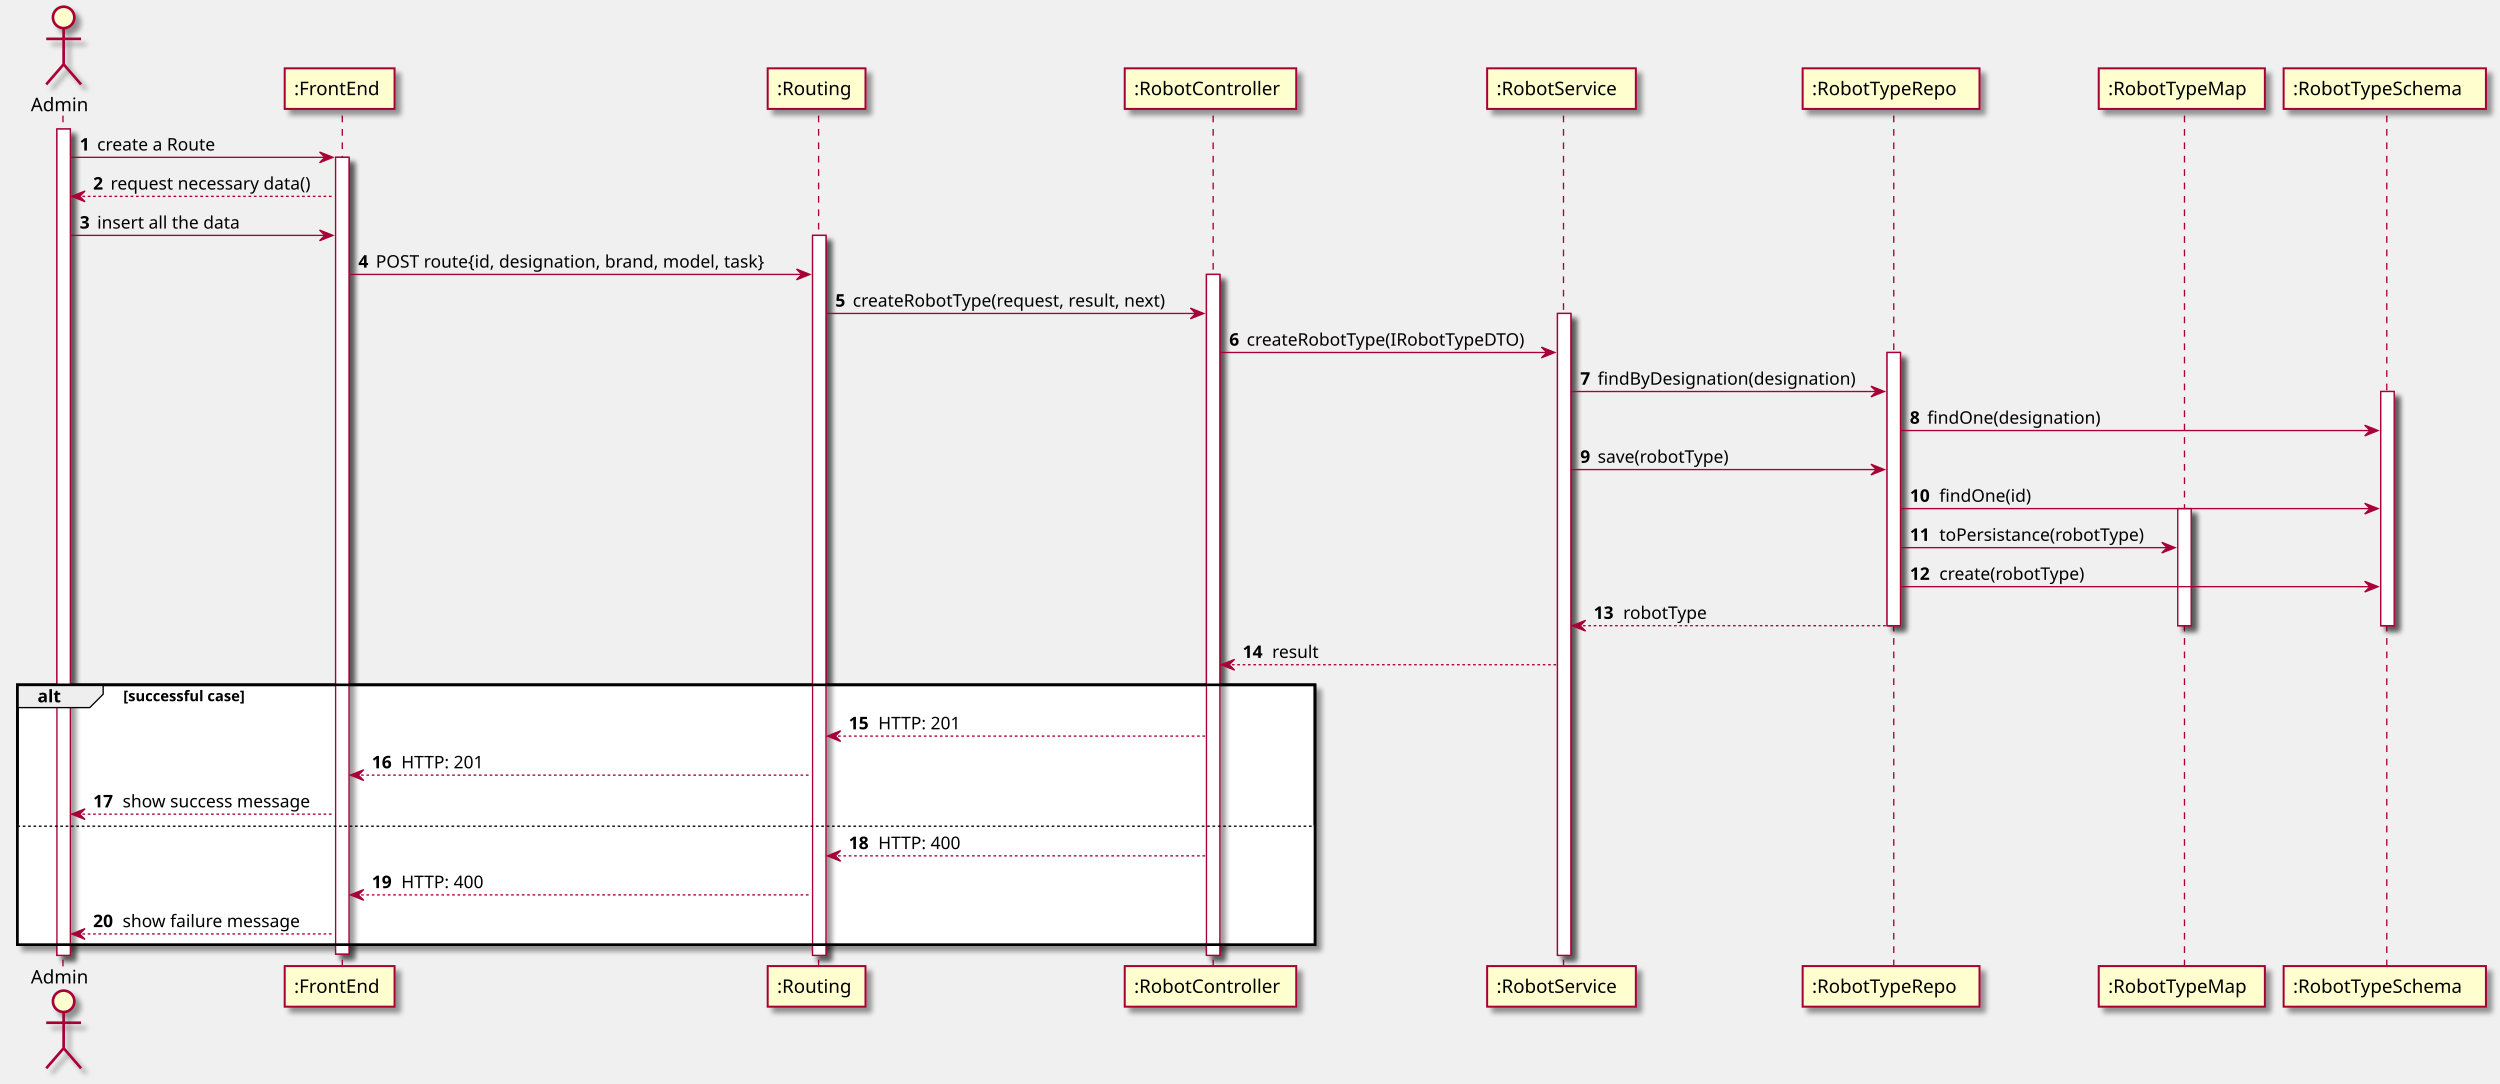
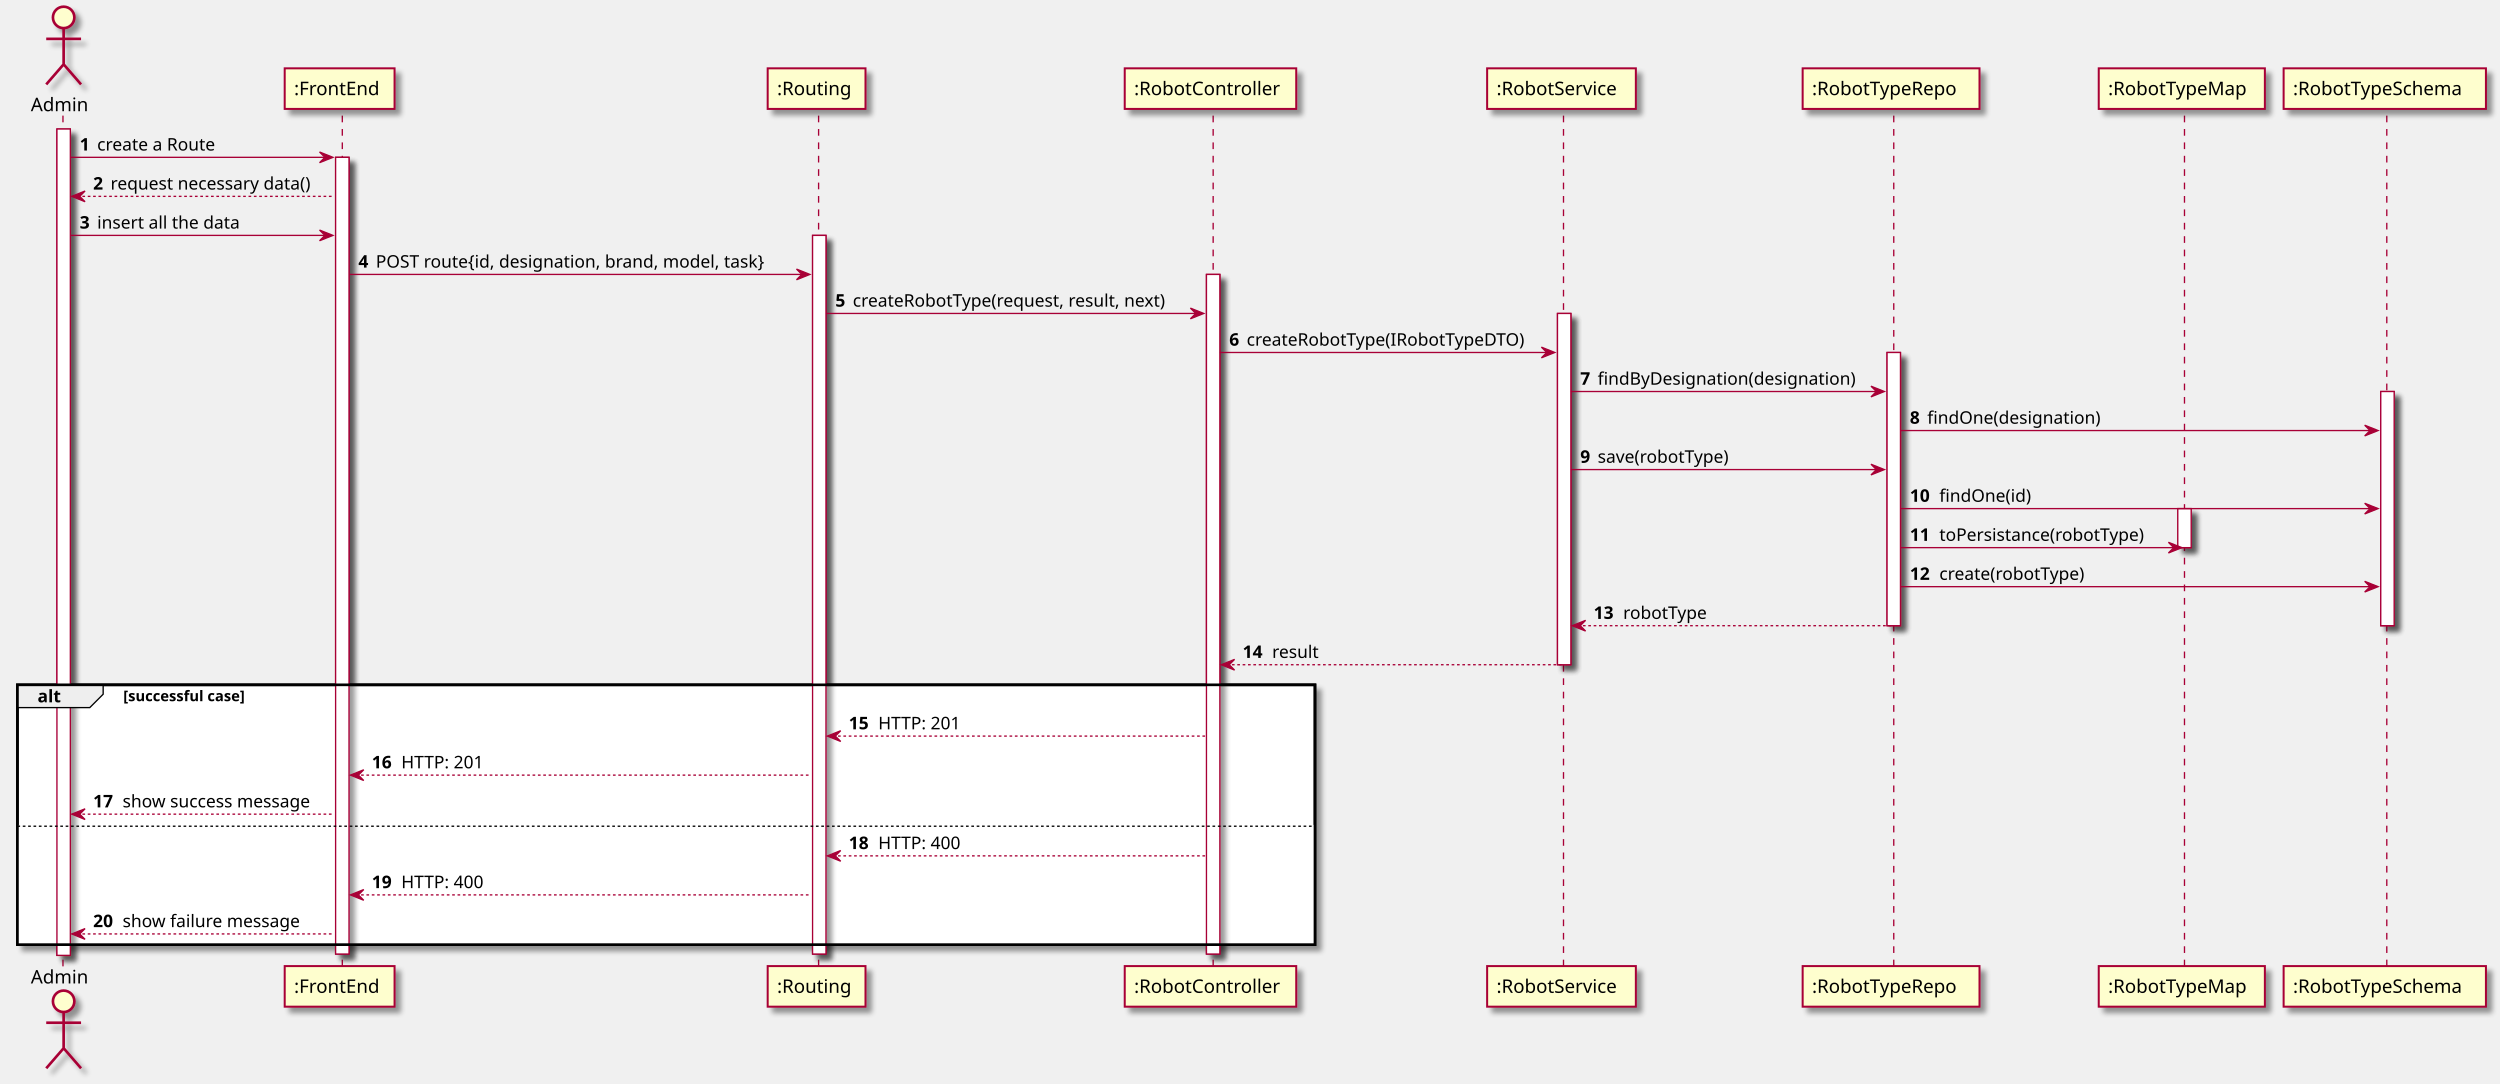
<svg xmlns="http://www.w3.org/2000/svg" contentScriptType="application/ecmascript" contentStyleType="text/css" height="809px" preserveAspectRatio="none" style="width:1866px;height:809px;" version="1.1" viewBox="0 0 1866 809" width="1866px" zoomAndPan="magnify">
  <defs>
-     <filter height="300%" id="f1a6i0g2o8wicx" width="300%" x="-1" y="-1">
+     <filter height="300%" id="fw5zcpmapr2z7" width="300%" x="-1" y="-1">
      <feGaussianBlur result="blurOut" stdDeviation="2.0" />
      <feColorMatrix in="blurOut" result="blurOut2" type="matrix" values="0 0 0 0 0 0 0 0 0 0 0 0 0 0 0 0 0 0 .4 0" />
      <feOffset dx="4.0" dy="4.0" in="blurOut2" result="blurOut3" />
      <feBlend in="SourceGraphic" in2="blurOut3" mode="normal" />
    </filter>
  </defs>
  <g>
-     <rect fill="#FFFFFF" filter="url(#f1a6i0g2o8wicx)" height="616.789" style="stroke: #A80036; stroke-width: 1.0;" width="10" x="42.5" y="96.297" />
-     <rect fill="#FFFFFF" filter="url(#f1a6i0g2o8wicx)" height="594.656" style="stroke: #A80036; stroke-width: 1.0;" width="10" x="250.5" y="117.43" />
-     <rect fill="#FFFFFF" filter="url(#f1a6i0g2o8wicx)" height="537.391" style="stroke: #A80036; stroke-width: 1.0;" width="10" x="606.5" y="175.695" />
-     <rect fill="#FFFFFF" filter="url(#f1a6i0g2o8wicx)" height="508.258" style="stroke: #A80036; stroke-width: 1.0;" width="10" x="900.5" y="204.828" />
-     <rect fill="#FFFFFF" filter="url(#f1a6i0g2o8wicx)" height="479.125" style="stroke: #A80036; stroke-width: 1.0;" width="10" x="1162.5" y="233.961" />
-     <rect fill="#FFFFFF" filter="url(#f1a6i0g2o8wicx)" height="203.93" style="stroke: #A80036; stroke-width: 1.0;" width="10" x="1408.5" y="263.094" />
-     <rect fill="#FFFFFF" filter="url(#f1a6i0g2o8wicx)" height="87.398" style="stroke: #A80036; stroke-width: 1.0;" width="10" x="1625.5" y="379.625" />
-     <rect fill="#FFFFFF" filter="url(#f1a6i0g2o8wicx)" height="174.797" style="stroke: #A80036; stroke-width: 1.0;" width="10" x="1777" y="292.227" />
-     <rect fill="#FFFFFF" filter="url(#f1a6i0g2o8wicx)" height="193.93" style="stroke: #000000; stroke-width: 2.0;" width="968.5" x="13" y="511.156" />
+     <rect fill="#FFFFFF" filter="url(#fw5zcpmapr2z7)" height="616.789" style="stroke: #A80036; stroke-width: 1.0;" width="10" x="42.5" y="96.297" />
+     <rect fill="#FFFFFF" filter="url(#fw5zcpmapr2z7)" height="594.656" style="stroke: #A80036; stroke-width: 1.0;" width="10" x="250.5" y="117.43" />
+     <rect fill="#FFFFFF" filter="url(#fw5zcpmapr2z7)" height="536.391" style="stroke: #A80036; stroke-width: 1.0;" width="10" x="606.5" y="175.695" />
+     <rect fill="#FFFFFF" filter="url(#fw5zcpmapr2z7)" height="507.258" style="stroke: #A80036; stroke-width: 1.0;" width="10" x="900.5" y="204.828" />
+     <rect fill="#FFFFFF" filter="url(#fw5zcpmapr2z7)" height="262.195" style="stroke: #A80036; stroke-width: 1.0;" width="10" x="1162.5" y="233.961" />
+     <rect fill="#FFFFFF" filter="url(#fw5zcpmapr2z7)" height="203.93" style="stroke: #A80036; stroke-width: 1.0;" width="10" x="1408.5" y="263.094" />
+     <rect fill="#FFFFFF" filter="url(#fw5zcpmapr2z7)" height="29.133" style="stroke: #A80036; stroke-width: 1.0;" width="10" x="1625.5" y="379.625" />
+     <rect fill="#FFFFFF" filter="url(#fw5zcpmapr2z7)" height="174.797" style="stroke: #A80036; stroke-width: 1.0;" width="10" x="1777" y="292.227" />
+     <rect fill="#FFFFFF" filter="url(#fw5zcpmapr2z7)" height="193.93" style="stroke: #000000; stroke-width: 2.0;" width="968.5" x="13" y="511.156" />
    <rect fill="#FFFFFF" height="89.398" style="stroke: none; stroke-width: 1.0;" width="968.5" x="13" y="615.688" />
    <line style="stroke: #A80036; stroke-width: 1.0; stroke-dasharray: 5.0,5.0;" x1="47" x2="47" y1="86.297" y2="722.086" />
    <line style="stroke: #A80036; stroke-width: 1.0; stroke-dasharray: 5.0,5.0;" x1="255.5" x2="255.5" y1="86.297" y2="722.086" />
    <line style="stroke: #A80036; stroke-width: 1.0; stroke-dasharray: 5.0,5.0;" x1="611" x2="611" y1="86.297" y2="722.086" />
    <line style="stroke: #A80036; stroke-width: 1.0; stroke-dasharray: 5.0,5.0;" x1="905.5" x2="905.5" y1="86.297" y2="722.086" />
    <line style="stroke: #A80036; stroke-width: 1.0; stroke-dasharray: 5.0,5.0;" x1="1167" x2="1167" y1="86.297" y2="722.086" />
    <line style="stroke: #A80036; stroke-width: 1.0; stroke-dasharray: 5.0,5.0;" x1="1413.5" x2="1413.5" y1="86.297" y2="722.086" />
    <line style="stroke: #A80036; stroke-width: 1.0; stroke-dasharray: 5.0,5.0;" x1="1630.5" x2="1630.5" y1="86.297" y2="722.086" />
    <line style="stroke: #A80036; stroke-width: 1.0; stroke-dasharray: 5.0,5.0;" x1="1781.5" x2="1781.5" y1="86.297" y2="722.086" />
    <text fill="#000000" font-family="sans-serif" font-size="14" lengthAdjust="spacingAndGlyphs" textLength="43" x="23" y="82.995">Admin</text>
-     <ellipse cx="47.5" cy="13" fill="#FEFECE" filter="url(#f1a6i0g2o8wicx)" rx="8" ry="8" style="stroke: #A80036; stroke-width: 2.0;" />
-     <path d="M47.5,21 L47.5,48 M34.5,29 L60.5,29 M47.5,48 L34.5,63 M47.5,48 L60.5,63 " fill="none" filter="url(#f1a6i0g2o8wicx)" style="stroke: #A80036; stroke-width: 2.0;" />
+     <ellipse cx="47.5" cy="13" fill="#FEFECE" filter="url(#fw5zcpmapr2z7)" rx="8" ry="8" style="stroke: #A80036; stroke-width: 2.0;" />
+     <path d="M47.5,21 L47.5,48 M34.5,29 L60.5,29 M47.5,48 L34.5,63 M47.5,48 L60.5,63 " fill="none" filter="url(#fw5zcpmapr2z7)" style="stroke: #A80036; stroke-width: 2.0;" />
    <text fill="#000000" font-family="sans-serif" font-size="14" lengthAdjust="spacingAndGlyphs" textLength="43" x="23" y="734.081">Admin</text>
-     <ellipse cx="47.5" cy="747.383" fill="#FEFECE" filter="url(#f1a6i0g2o8wicx)" rx="8" ry="8" style="stroke: #A80036; stroke-width: 2.0;" />
-     <path d="M47.5,755.383 L47.5,782.383 M34.5,763.383 L60.5,763.383 M47.5,782.383 L34.5,797.383 M47.5,782.383 L60.5,797.383 " fill="none" filter="url(#f1a6i0g2o8wicx)" style="stroke: #A80036; stroke-width: 2.0;" />
-     <rect fill="#FEFECE" filter="url(#f1a6i0g2o8wicx)" height="30.297" style="stroke: #A80036; stroke-width: 1.5;" width="82" x="212.5" y="51" />
+     <ellipse cx="47.5" cy="747.383" fill="#FEFECE" filter="url(#fw5zcpmapr2z7)" rx="8" ry="8" style="stroke: #A80036; stroke-width: 2.0;" />
+     <path d="M47.5,755.383 L47.5,782.383 M34.5,763.383 L60.5,763.383 M47.5,782.383 L34.5,797.383 M47.5,782.383 L60.5,797.383 " fill="none" filter="url(#fw5zcpmapr2z7)" style="stroke: #A80036; stroke-width: 2.0;" />
+     <rect fill="#FEFECE" filter="url(#fw5zcpmapr2z7)" height="30.297" style="stroke: #A80036; stroke-width: 1.5;" width="82" x="212.5" y="51" />
    <text fill="#000000" font-family="sans-serif" font-size="14" lengthAdjust="spacingAndGlyphs" textLength="68" x="219.5" y="70.995">:FrontEnd</text>
-     <rect fill="#FEFECE" filter="url(#f1a6i0g2o8wicx)" height="30.297" style="stroke: #A80036; stroke-width: 1.5;" width="82" x="212.5" y="721.086" />
+     <rect fill="#FEFECE" filter="url(#fw5zcpmapr2z7)" height="30.297" style="stroke: #A80036; stroke-width: 1.5;" width="82" x="212.5" y="721.086" />
    <text fill="#000000" font-family="sans-serif" font-size="14" lengthAdjust="spacingAndGlyphs" textLength="68" x="219.5" y="741.081">:FrontEnd</text>
-     <rect fill="#FEFECE" filter="url(#f1a6i0g2o8wicx)" height="30.297" style="stroke: #A80036; stroke-width: 1.5;" width="73" x="573" y="51" />
+     <rect fill="#FEFECE" filter="url(#fw5zcpmapr2z7)" height="30.297" style="stroke: #A80036; stroke-width: 1.5;" width="73" x="573" y="51" />
    <text fill="#000000" font-family="sans-serif" font-size="14" lengthAdjust="spacingAndGlyphs" textLength="59" x="580" y="70.995">:Routing</text>
-     <rect fill="#FEFECE" filter="url(#f1a6i0g2o8wicx)" height="30.297" style="stroke: #A80036; stroke-width: 1.5;" width="73" x="573" y="721.086" />
+     <rect fill="#FEFECE" filter="url(#fw5zcpmapr2z7)" height="30.297" style="stroke: #A80036; stroke-width: 1.5;" width="73" x="573" y="721.086" />
    <text fill="#000000" font-family="sans-serif" font-size="14" lengthAdjust="spacingAndGlyphs" textLength="59" x="580" y="741.081">:Routing</text>
-     <rect fill="#FEFECE" filter="url(#f1a6i0g2o8wicx)" height="30.297" style="stroke: #A80036; stroke-width: 1.5;" width="128" x="839.5" y="51" />
+     <rect fill="#FEFECE" filter="url(#fw5zcpmapr2z7)" height="30.297" style="stroke: #A80036; stroke-width: 1.5;" width="128" x="839.5" y="51" />
    <text fill="#000000" font-family="sans-serif" font-size="14" lengthAdjust="spacingAndGlyphs" textLength="114" x="846.5" y="70.995">:RobotController</text>
-     <rect fill="#FEFECE" filter="url(#f1a6i0g2o8wicx)" height="30.297" style="stroke: #A80036; stroke-width: 1.5;" width="128" x="839.5" y="721.086" />
+     <rect fill="#FEFECE" filter="url(#fw5zcpmapr2z7)" height="30.297" style="stroke: #A80036; stroke-width: 1.5;" width="128" x="839.5" y="721.086" />
    <text fill="#000000" font-family="sans-serif" font-size="14" lengthAdjust="spacingAndGlyphs" textLength="114" x="846.5" y="741.081">:RobotController</text>
-     <rect fill="#FEFECE" filter="url(#f1a6i0g2o8wicx)" height="30.297" style="stroke: #A80036; stroke-width: 1.5;" width="111" x="1110" y="51" />
+     <rect fill="#FEFECE" filter="url(#fw5zcpmapr2z7)" height="30.297" style="stroke: #A80036; stroke-width: 1.5;" width="111" x="1110" y="51" />
    <text fill="#000000" font-family="sans-serif" font-size="14" lengthAdjust="spacingAndGlyphs" textLength="97" x="1117" y="70.995">:RobotService</text>
-     <rect fill="#FEFECE" filter="url(#f1a6i0g2o8wicx)" height="30.297" style="stroke: #A80036; stroke-width: 1.5;" width="111" x="1110" y="721.086" />
+     <rect fill="#FEFECE" filter="url(#fw5zcpmapr2z7)" height="30.297" style="stroke: #A80036; stroke-width: 1.5;" width="111" x="1110" y="721.086" />
    <text fill="#000000" font-family="sans-serif" font-size="14" lengthAdjust="spacingAndGlyphs" textLength="97" x="1117" y="741.081">:RobotService</text>
-     <rect fill="#FEFECE" filter="url(#f1a6i0g2o8wicx)" height="30.297" style="stroke: #A80036; stroke-width: 1.5;" width="132" x="1345.5" y="51" />
+     <rect fill="#FEFECE" filter="url(#fw5zcpmapr2z7)" height="30.297" style="stroke: #A80036; stroke-width: 1.5;" width="132" x="1345.5" y="51" />
    <text fill="#000000" font-family="sans-serif" font-size="14" lengthAdjust="spacingAndGlyphs" textLength="118" x="1352.5" y="70.995">:RobotTypeRepo</text>
-     <rect fill="#FEFECE" filter="url(#f1a6i0g2o8wicx)" height="30.297" style="stroke: #A80036; stroke-width: 1.5;" width="132" x="1345.5" y="721.086" />
+     <rect fill="#FEFECE" filter="url(#fw5zcpmapr2z7)" height="30.297" style="stroke: #A80036; stroke-width: 1.5;" width="132" x="1345.5" y="721.086" />
    <text fill="#000000" font-family="sans-serif" font-size="14" lengthAdjust="spacingAndGlyphs" textLength="118" x="1352.5" y="741.081">:RobotTypeRepo</text>
-     <rect fill="#FEFECE" filter="url(#f1a6i0g2o8wicx)" height="30.297" style="stroke: #A80036; stroke-width: 1.5;" width="124" x="1566.5" y="51" />
+     <rect fill="#FEFECE" filter="url(#fw5zcpmapr2z7)" height="30.297" style="stroke: #A80036; stroke-width: 1.5;" width="124" x="1566.5" y="51" />
    <text fill="#000000" font-family="sans-serif" font-size="14" lengthAdjust="spacingAndGlyphs" textLength="110" x="1573.5" y="70.995">:RobotTypeMap</text>
-     <rect fill="#FEFECE" filter="url(#f1a6i0g2o8wicx)" height="30.297" style="stroke: #A80036; stroke-width: 1.5;" width="124" x="1566.5" y="721.086" />
+     <rect fill="#FEFECE" filter="url(#fw5zcpmapr2z7)" height="30.297" style="stroke: #A80036; stroke-width: 1.5;" width="124" x="1566.5" y="721.086" />
    <text fill="#000000" font-family="sans-serif" font-size="14" lengthAdjust="spacingAndGlyphs" textLength="110" x="1573.5" y="741.081">:RobotTypeMap</text>
-     <rect fill="#FEFECE" filter="url(#f1a6i0g2o8wicx)" height="30.297" style="stroke: #A80036; stroke-width: 1.5;" width="151" x="1704.5" y="51" />
+     <rect fill="#FEFECE" filter="url(#fw5zcpmapr2z7)" height="30.297" style="stroke: #A80036; stroke-width: 1.5;" width="151" x="1704.5" y="51" />
    <text fill="#000000" font-family="sans-serif" font-size="14" lengthAdjust="spacingAndGlyphs" textLength="137" x="1711.5" y="70.995">:RobotTypeSchema</text>
-     <rect fill="#FEFECE" filter="url(#f1a6i0g2o8wicx)" height="30.297" style="stroke: #A80036; stroke-width: 1.5;" width="151" x="1704.5" y="721.086" />
+     <rect fill="#FEFECE" filter="url(#fw5zcpmapr2z7)" height="30.297" style="stroke: #A80036; stroke-width: 1.5;" width="151" x="1704.5" y="721.086" />
    <text fill="#000000" font-family="sans-serif" font-size="14" lengthAdjust="spacingAndGlyphs" textLength="137" x="1711.5" y="741.081">:RobotTypeSchema</text>
-     <rect fill="#FFFFFF" filter="url(#f1a6i0g2o8wicx)" height="616.789" style="stroke: #A80036; stroke-width: 1.0;" width="10" x="42.5" y="96.297" />
-     <rect fill="#FFFFFF" filter="url(#f1a6i0g2o8wicx)" height="594.656" style="stroke: #A80036; stroke-width: 1.0;" width="10" x="250.5" y="117.43" />
-     <rect fill="#FFFFFF" filter="url(#f1a6i0g2o8wicx)" height="537.391" style="stroke: #A80036; stroke-width: 1.0;" width="10" x="606.5" y="175.695" />
-     <rect fill="#FFFFFF" filter="url(#f1a6i0g2o8wicx)" height="508.258" style="stroke: #A80036; stroke-width: 1.0;" width="10" x="900.5" y="204.828" />
-     <rect fill="#FFFFFF" filter="url(#f1a6i0g2o8wicx)" height="479.125" style="stroke: #A80036; stroke-width: 1.0;" width="10" x="1162.5" y="233.961" />
-     <rect fill="#FFFFFF" filter="url(#f1a6i0g2o8wicx)" height="203.93" style="stroke: #A80036; stroke-width: 1.0;" width="10" x="1408.5" y="263.094" />
-     <rect fill="#FFFFFF" filter="url(#f1a6i0g2o8wicx)" height="87.398" style="stroke: #A80036; stroke-width: 1.0;" width="10" x="1625.5" y="379.625" />
-     <rect fill="#FFFFFF" filter="url(#f1a6i0g2o8wicx)" height="174.797" style="stroke: #A80036; stroke-width: 1.0;" width="10" x="1777" y="292.227" />
+     <rect fill="#FFFFFF" filter="url(#fw5zcpmapr2z7)" height="616.789" style="stroke: #A80036; stroke-width: 1.0;" width="10" x="42.5" y="96.297" />
+     <rect fill="#FFFFFF" filter="url(#fw5zcpmapr2z7)" height="594.656" style="stroke: #A80036; stroke-width: 1.0;" width="10" x="250.5" y="117.43" />
+     <rect fill="#FFFFFF" filter="url(#fw5zcpmapr2z7)" height="536.391" style="stroke: #A80036; stroke-width: 1.0;" width="10" x="606.5" y="175.695" />
+     <rect fill="#FFFFFF" filter="url(#fw5zcpmapr2z7)" height="507.258" style="stroke: #A80036; stroke-width: 1.0;" width="10" x="900.5" y="204.828" />
+     <rect fill="#FFFFFF" filter="url(#fw5zcpmapr2z7)" height="262.195" style="stroke: #A80036; stroke-width: 1.0;" width="10" x="1162.5" y="233.961" />
+     <rect fill="#FFFFFF" filter="url(#fw5zcpmapr2z7)" height="203.93" style="stroke: #A80036; stroke-width: 1.0;" width="10" x="1408.5" y="263.094" />
+     <rect fill="#FFFFFF" filter="url(#fw5zcpmapr2z7)" height="29.133" style="stroke: #A80036; stroke-width: 1.0;" width="10" x="1625.5" y="379.625" />
+     <rect fill="#FFFFFF" filter="url(#fw5zcpmapr2z7)" height="174.797" style="stroke: #A80036; stroke-width: 1.0;" width="10" x="1777" y="292.227" />
    <polygon fill="#A80036" points="238.5,113.43,248.5,117.43,238.5,121.43,242.5,117.43" style="stroke: #A80036; stroke-width: 1.0;" />
    <line style="stroke: #A80036; stroke-width: 1.0;" x1="52.5" x2="244.5" y1="117.43" y2="117.43" />
    <text fill="#000000" font-family="sans-serif" font-size="13" font-weight="bold" lengthAdjust="spacingAndGlyphs" textLength="9" x="59.5" y="112.364">1</text>
    <text fill="#000000" font-family="sans-serif" font-size="13" lengthAdjust="spacingAndGlyphs" textLength="94" x="72.5" y="112.364">create a Route</text>
    <polygon fill="#A80036" points="63.5,142.562,53.5,146.562,63.5,150.562,59.5,146.562" style="stroke: #A80036; stroke-width: 1.0;" />
    <line style="stroke: #A80036; stroke-width: 1.0; stroke-dasharray: 2.0,2.0;" x1="57.5" x2="249.5" y1="146.562" y2="146.562" />
    <text fill="#000000" font-family="sans-serif" font-size="13" font-weight="bold" lengthAdjust="spacingAndGlyphs" textLength="9" x="69.5" y="141.497">2</text>
    <text fill="#000000" font-family="sans-serif" font-size="13" lengthAdjust="spacingAndGlyphs" textLength="161" x="82.5" y="141.497">request necessary data()</text>
    <polygon fill="#A80036" points="238.5,171.695,248.5,175.695,238.5,179.695,242.5,175.695" style="stroke: #A80036; stroke-width: 1.0;" />
    <line style="stroke: #A80036; stroke-width: 1.0;" x1="52.5" x2="244.5" y1="175.695" y2="175.695" />
    <text fill="#000000" font-family="sans-serif" font-size="13" font-weight="bold" lengthAdjust="spacingAndGlyphs" textLength="9" x="59.5" y="170.629">3</text>
    <text fill="#000000" font-family="sans-serif" font-size="13" lengthAdjust="spacingAndGlyphs" textLength="112" x="72.5" y="170.629">insert all the data</text>
    <polygon fill="#A80036" points="594.5,200.828,604.5,204.828,594.5,208.828,598.5,204.828" style="stroke: #A80036; stroke-width: 1.0;" />
    <line style="stroke: #A80036; stroke-width: 1.0;" x1="260.5" x2="600.5" y1="204.828" y2="204.828" />
    <text fill="#000000" font-family="sans-serif" font-size="13" font-weight="bold" lengthAdjust="spacingAndGlyphs" textLength="9" x="267.5" y="199.762">4</text>
    <text fill="#000000" font-family="sans-serif" font-size="13" lengthAdjust="spacingAndGlyphs" textLength="309" x="280.5" y="199.762">POST route{id, designation, brand, model, task}</text>
    <polygon fill="#A80036" points="888.5,229.961,898.5,233.961,888.5,237.961,892.5,233.961" style="stroke: #A80036; stroke-width: 1.0;" />
    <line style="stroke: #A80036; stroke-width: 1.0;" x1="616.5" x2="894.5" y1="233.961" y2="233.961" />
    <text fill="#000000" font-family="sans-serif" font-size="13" font-weight="bold" lengthAdjust="spacingAndGlyphs" textLength="9" x="623.5" y="228.895">5</text>
    <text fill="#000000" font-family="sans-serif" font-size="13" lengthAdjust="spacingAndGlyphs" textLength="247" x="636.5" y="228.895">createRobotType(request, result, next)</text>
    <polygon fill="#A80036" points="1150.5,259.094,1160.5,263.094,1150.5,267.094,1154.5,263.094" style="stroke: #A80036; stroke-width: 1.0;" />
    <line style="stroke: #A80036; stroke-width: 1.0;" x1="910.5" x2="1156.5" y1="263.094" y2="263.094" />
    <text fill="#000000" font-family="sans-serif" font-size="13" font-weight="bold" lengthAdjust="spacingAndGlyphs" textLength="9" x="917.5" y="258.028">6</text>
    <text fill="#000000" font-family="sans-serif" font-size="13" lengthAdjust="spacingAndGlyphs" textLength="215" x="930.5" y="258.028">createRobotType(IRobotTypeDTO)</text>
    <polygon fill="#A80036" points="1396.5,288.227,1406.5,292.227,1396.5,296.227,1400.5,292.227" style="stroke: #A80036; stroke-width: 1.0;" />
    <line style="stroke: #A80036; stroke-width: 1.0;" x1="1172.5" x2="1402.5" y1="292.227" y2="292.227" />
    <text fill="#000000" font-family="sans-serif" font-size="13" font-weight="bold" lengthAdjust="spacingAndGlyphs" textLength="9" x="1179.5" y="287.161">7</text>
    <text fill="#000000" font-family="sans-serif" font-size="13" lengthAdjust="spacingAndGlyphs" textLength="199" x="1192.5" y="287.161">findByDesignation(designation)</text>
    <polygon fill="#A80036" points="1765,317.359,1775,321.359,1765,325.359,1769,321.359" style="stroke: #A80036; stroke-width: 1.0;" />
    <line style="stroke: #A80036; stroke-width: 1.0;" x1="1418.5" x2="1771" y1="321.359" y2="321.359" />
    <text fill="#000000" font-family="sans-serif" font-size="13" font-weight="bold" lengthAdjust="spacingAndGlyphs" textLength="9" x="1425.5" y="316.293">8</text>
    <text fill="#000000" font-family="sans-serif" font-size="13" lengthAdjust="spacingAndGlyphs" textLength="133" x="1438.5" y="316.293">findOne(designation)</text>
    <polygon fill="#A80036" points="1396.5,346.492,1406.5,350.492,1396.5,354.492,1400.5,350.492" style="stroke: #A80036; stroke-width: 1.0;" />
    <line style="stroke: #A80036; stroke-width: 1.0;" x1="1172.5" x2="1402.5" y1="350.492" y2="350.492" />
    <text fill="#000000" font-family="sans-serif" font-size="13" font-weight="bold" lengthAdjust="spacingAndGlyphs" textLength="9" x="1179.5" y="345.426">9</text>
    <text fill="#000000" font-family="sans-serif" font-size="13" lengthAdjust="spacingAndGlyphs" textLength="104" x="1192.5" y="345.426">save(robotType)</text>
    <polygon fill="#A80036" points="1765,375.625,1775,379.625,1765,383.625,1769,379.625" style="stroke: #A80036; stroke-width: 1.0;" />
    <line style="stroke: #A80036; stroke-width: 1.0;" x1="1418.5" x2="1771" y1="379.625" y2="379.625" />
    <text fill="#000000" font-family="sans-serif" font-size="13" font-weight="bold" lengthAdjust="spacingAndGlyphs" textLength="18" x="1425.5" y="374.559">10</text>
    <text fill="#000000" font-family="sans-serif" font-size="13" lengthAdjust="spacingAndGlyphs" textLength="70" x="1447.5" y="374.559">findOne(id)</text>
-     <polygon fill="#A80036" points="1613.5,404.758,1623.5,408.758,1613.5,412.758,1617.5,408.758" style="stroke: #A80036; stroke-width: 1.0;" />
-     <line style="stroke: #A80036; stroke-width: 1.0;" x1="1418.5" x2="1619.5" y1="408.758" y2="408.758" />
+     <polygon fill="#A80036" points="1618.5,404.758,1628.5,408.758,1618.5,412.758,1622.5,408.758" style="stroke: #A80036; stroke-width: 1.0;" />
+     <line style="stroke: #A80036; stroke-width: 1.0;" x1="1418.5" x2="1624.5" y1="408.758" y2="408.758" />
    <text fill="#000000" font-family="sans-serif" font-size="13" font-weight="bold" lengthAdjust="spacingAndGlyphs" textLength="18" x="1425.5" y="403.692">11</text>
    <text fill="#000000" font-family="sans-serif" font-size="13" lengthAdjust="spacingAndGlyphs" textLength="161" x="1447.5" y="403.692">toPersistance(robotType)</text>
    <polygon fill="#A80036" points="1765,433.891,1775,437.891,1765,441.891,1769,437.891" style="stroke: #A80036; stroke-width: 1.0;" />
    <line style="stroke: #A80036; stroke-width: 1.0;" x1="1418.5" x2="1771" y1="437.891" y2="437.891" />
    <text fill="#000000" font-family="sans-serif" font-size="13" font-weight="bold" lengthAdjust="spacingAndGlyphs" textLength="18" x="1425.5" y="432.825">12</text>
    <text fill="#000000" font-family="sans-serif" font-size="13" lengthAdjust="spacingAndGlyphs" textLength="115" x="1447.5" y="432.825">create(robotType)</text>
    <polygon fill="#A80036" points="1183.5,463.023,1173.5,467.023,1183.5,471.023,1179.5,467.023" style="stroke: #A80036; stroke-width: 1.0;" />
    <line style="stroke: #A80036; stroke-width: 1.0; stroke-dasharray: 2.0,2.0;" x1="1177.5" x2="1412.5" y1="467.023" y2="467.023" />
    <text fill="#000000" font-family="sans-serif" font-size="13" font-weight="bold" lengthAdjust="spacingAndGlyphs" textLength="18" x="1189.5" y="461.957">13</text>
    <text fill="#000000" font-family="sans-serif" font-size="13" lengthAdjust="spacingAndGlyphs" textLength="64" x="1211.5" y="461.957">robotType</text>
    <polygon fill="#A80036" points="921.5,492.156,911.5,496.156,921.5,500.156,917.5,496.156" style="stroke: #A80036; stroke-width: 1.0;" />
-     <line style="stroke: #A80036; stroke-width: 1.0; stroke-dasharray: 2.0,2.0;" x1="915.5" x2="1161.5" y1="496.156" y2="496.156" />
+     <line style="stroke: #A80036; stroke-width: 1.0; stroke-dasharray: 2.0,2.0;" x1="915.5" x2="1166.5" y1="496.156" y2="496.156" />
    <text fill="#000000" font-family="sans-serif" font-size="13" font-weight="bold" lengthAdjust="spacingAndGlyphs" textLength="18" x="927.5" y="491.09">14</text>
    <text fill="#000000" font-family="sans-serif" font-size="13" lengthAdjust="spacingAndGlyphs" textLength="36" x="949.5" y="491.09">result</text>
    <path d="M13,511.156 L77,511.156 L77,518.156 L67,528.156 L13,528.156 L13,511.156 " fill="#EEEEEE" style="stroke: #000000; stroke-width: 1.0;" />
    <rect fill="none" height="193.93" style="stroke: #000000; stroke-width: 2.0;" width="968.5" x="13" y="511.156" />
    <text fill="#000000" font-family="sans-serif" font-size="13" font-weight="bold" lengthAdjust="spacingAndGlyphs" textLength="19" x="28" y="524.223">alt</text>
    <text fill="#000000" font-family="sans-serif" font-size="11" font-weight="bold" lengthAdjust="spacingAndGlyphs" textLength="112" x="92" y="523.367">[successful case]</text>
    <polygon fill="#A80036" points="627.5,545.422,617.5,549.422,627.5,553.422,623.5,549.422" style="stroke: #A80036; stroke-width: 1.0;" />
    <line style="stroke: #A80036; stroke-width: 1.0; stroke-dasharray: 2.0,2.0;" x1="621.5" x2="899.5" y1="549.422" y2="549.422" />
    <text fill="#000000" font-family="sans-serif" font-size="13" font-weight="bold" lengthAdjust="spacingAndGlyphs" textLength="18" x="633.5" y="544.356">15</text>
    <text fill="#000000" font-family="sans-serif" font-size="13" lengthAdjust="spacingAndGlyphs" textLength="64" x="655.5" y="544.356">HTTP: 201</text>
    <polygon fill="#A80036" points="271.5,574.555,261.5,578.555,271.5,582.555,267.5,578.555" style="stroke: #A80036; stroke-width: 1.0;" />
    <line style="stroke: #A80036; stroke-width: 1.0; stroke-dasharray: 2.0,2.0;" x1="265.5" x2="605.5" y1="578.555" y2="578.555" />
    <text fill="#000000" font-family="sans-serif" font-size="13" font-weight="bold" lengthAdjust="spacingAndGlyphs" textLength="18" x="277.5" y="573.489">16</text>
    <text fill="#000000" font-family="sans-serif" font-size="13" lengthAdjust="spacingAndGlyphs" textLength="64" x="299.5" y="573.489">HTTP: 201</text>
    <polygon fill="#A80036" points="63.5,603.688,53.5,607.688,63.5,611.688,59.5,607.688" style="stroke: #A80036; stroke-width: 1.0;" />
    <line style="stroke: #A80036; stroke-width: 1.0; stroke-dasharray: 2.0,2.0;" x1="57.5" x2="249.5" y1="607.688" y2="607.688" />
    <text fill="#000000" font-family="sans-serif" font-size="13" font-weight="bold" lengthAdjust="spacingAndGlyphs" textLength="18" x="69.5" y="602.622">17</text>
    <text fill="#000000" font-family="sans-serif" font-size="13" lengthAdjust="spacingAndGlyphs" textLength="150" x="91.5" y="602.622">show success message</text>
    <line style="stroke: #000000; stroke-width: 1.0; stroke-dasharray: 2.0,2.0;" x1="13" x2="981.5" y1="616.688" y2="616.688" />
    <polygon fill="#A80036" points="627.5,634.82,617.5,638.82,627.5,642.82,623.5,638.82" style="stroke: #A80036; stroke-width: 1.0;" />
    <line style="stroke: #A80036; stroke-width: 1.0; stroke-dasharray: 2.0,2.0;" x1="621.5" x2="899.5" y1="638.82" y2="638.82" />
    <text fill="#000000" font-family="sans-serif" font-size="13" font-weight="bold" lengthAdjust="spacingAndGlyphs" textLength="18" x="633.5" y="633.754">18</text>
    <text fill="#000000" font-family="sans-serif" font-size="13" lengthAdjust="spacingAndGlyphs" textLength="64" x="655.5" y="633.754">HTTP: 400</text>
    <polygon fill="#A80036" points="271.5,663.953,261.5,667.953,271.5,671.953,267.5,667.953" style="stroke: #A80036; stroke-width: 1.0;" />
    <line style="stroke: #A80036; stroke-width: 1.0; stroke-dasharray: 2.0,2.0;" x1="265.5" x2="605.5" y1="667.953" y2="667.953" />
    <text fill="#000000" font-family="sans-serif" font-size="13" font-weight="bold" lengthAdjust="spacingAndGlyphs" textLength="18" x="277.5" y="662.887">19</text>
    <text fill="#000000" font-family="sans-serif" font-size="13" lengthAdjust="spacingAndGlyphs" textLength="64" x="299.5" y="662.887">HTTP: 400</text>
    <polygon fill="#A80036" points="63.5,693.086,53.5,697.086,63.5,701.086,59.5,697.086" style="stroke: #A80036; stroke-width: 1.0;" />
    <line style="stroke: #A80036; stroke-width: 1.0; stroke-dasharray: 2.0,2.0;" x1="57.5" x2="249.5" y1="697.086" y2="697.086" />
    <text fill="#000000" font-family="sans-serif" font-size="13" font-weight="bold" lengthAdjust="spacingAndGlyphs" textLength="18" x="69.5" y="692.02">20</text>
    <text fill="#000000" font-family="sans-serif" font-size="13" lengthAdjust="spacingAndGlyphs" textLength="138" x="91.5" y="692.02">show failure message</text>
  </g>
</svg>
